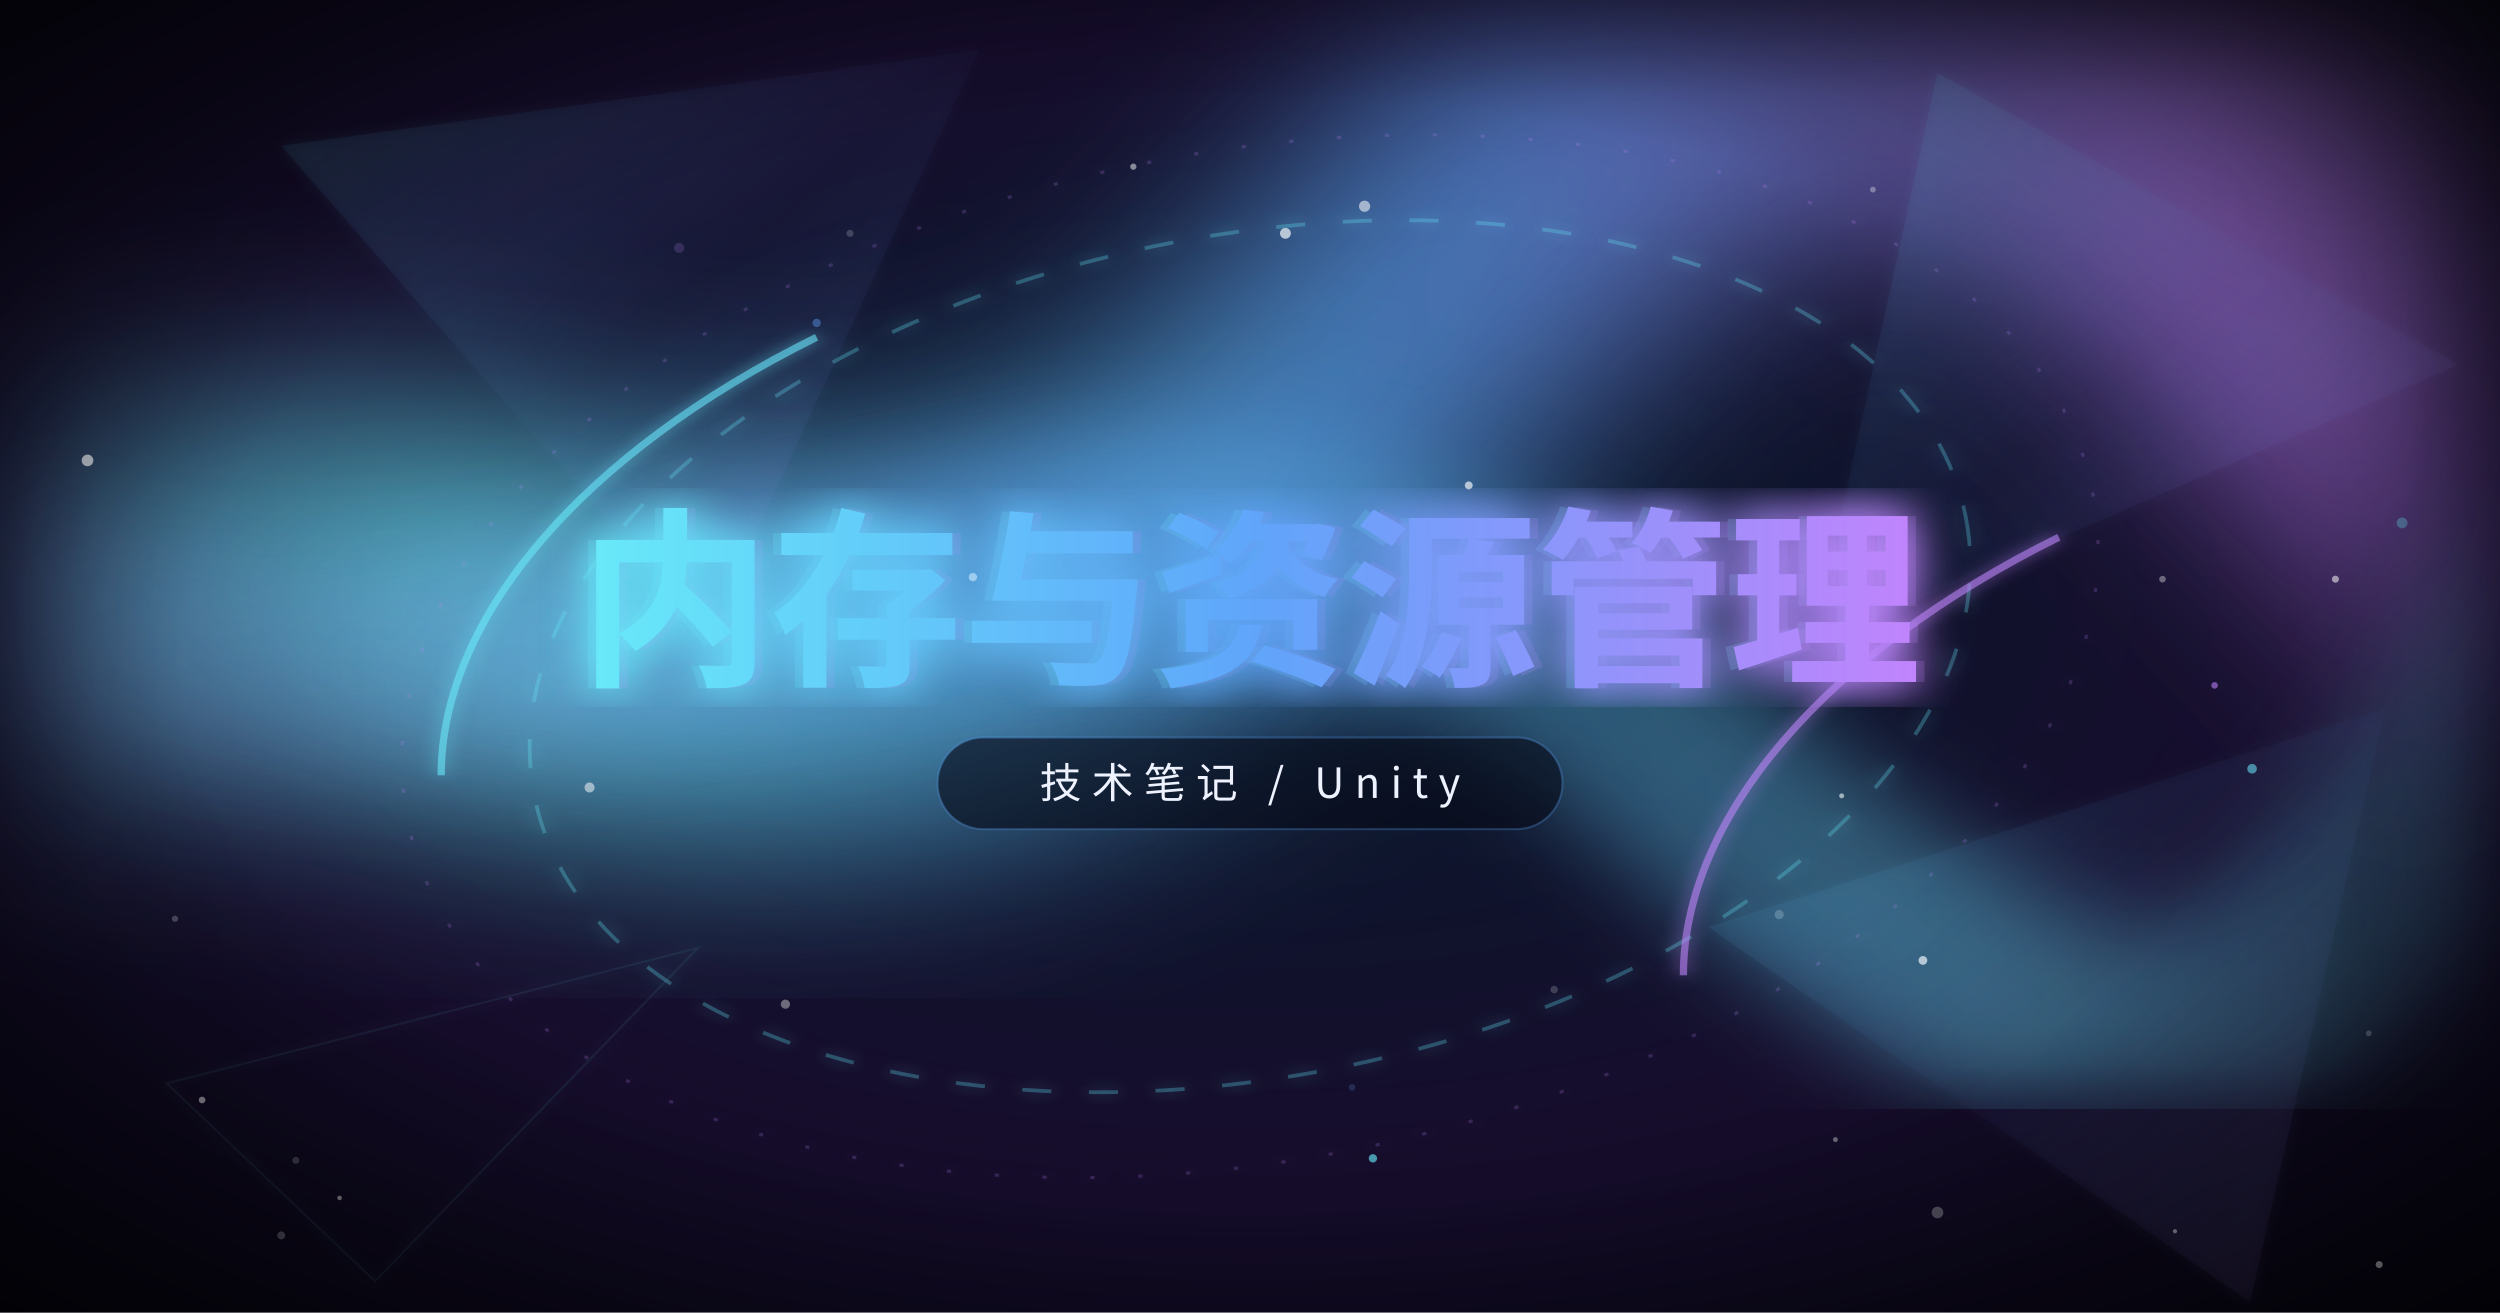
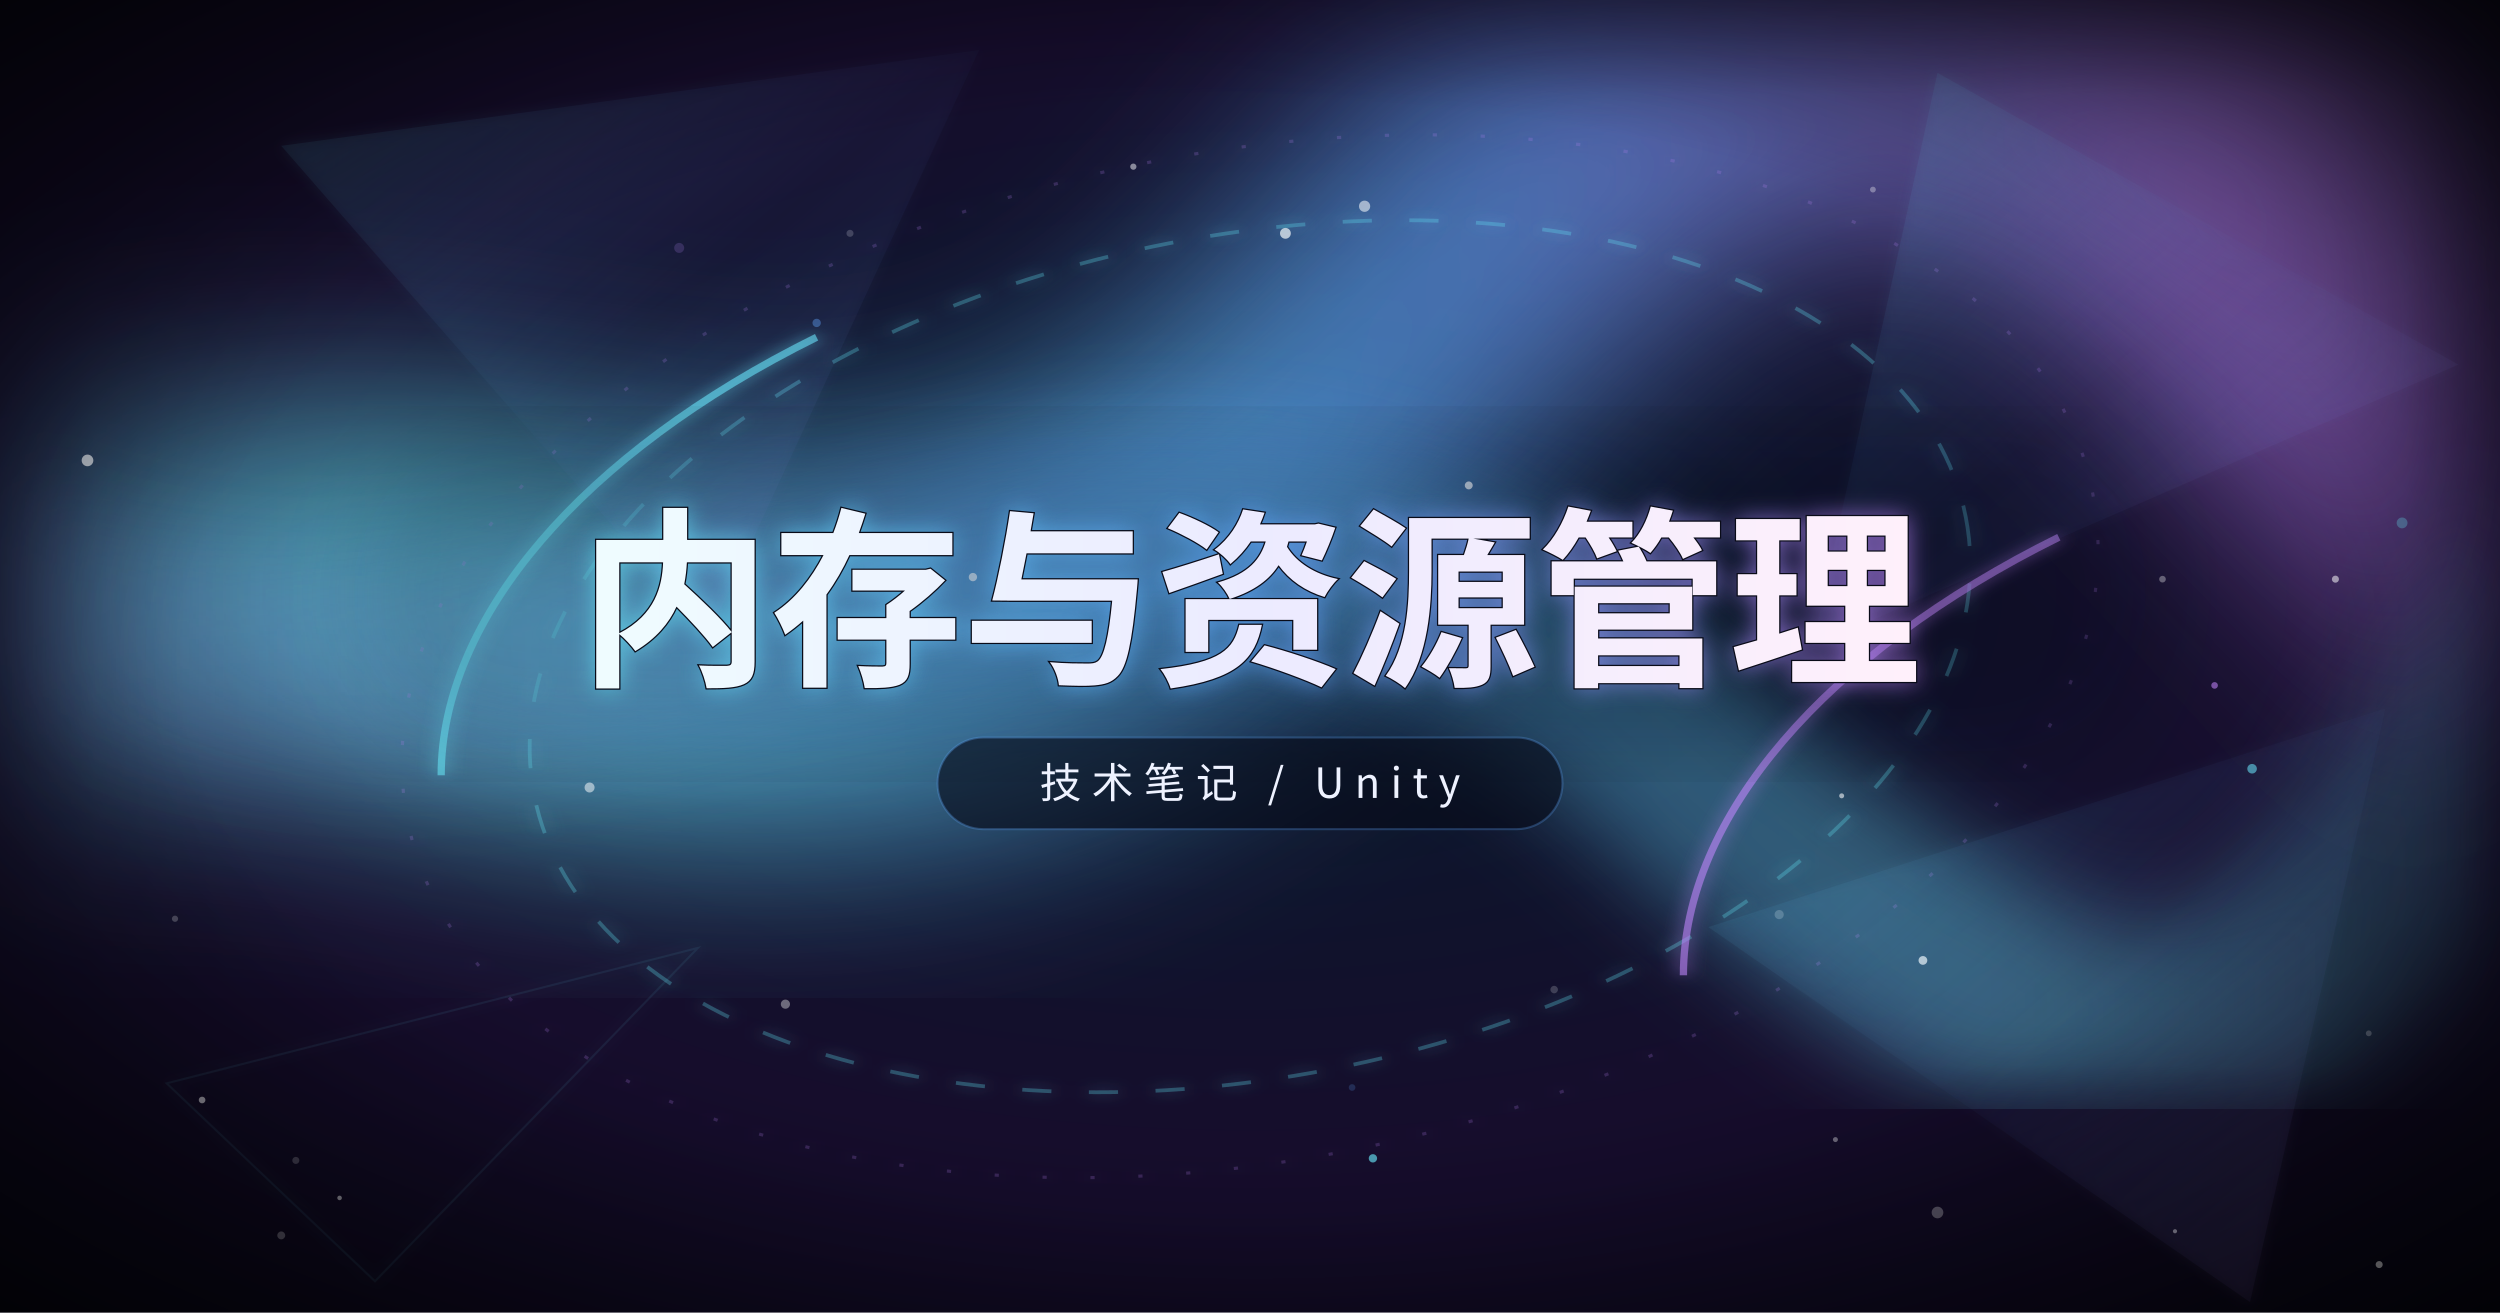
<svg xmlns="http://www.w3.org/2000/svg" width="1200" height="630" viewBox="0 0 1200 630">
  <defs>
    <radialGradient id="bg" cx="50%" cy="45%" r="82%">
      <stop stop-color="#071b2b" />
      <stop offset=".52" stop-color="#160d2c" />
      <stop offset="1" stop-color="#02030a" />
    </radialGradient>
    <linearGradient id="auroraA" x1="0" y1="0" x2="1" y2="0">
      <stop stop-color="#67e8f9" stop-opacity="0" />
      <stop offset=".25" stop-color="#67e8f9" stop-opacity=".82" />
      <stop offset=".56" stop-color="#60a5fa" stop-opacity=".70" />
      <stop offset=".82" stop-color="#c084fc" stop-opacity=".72" />
      <stop offset="1" stop-color="#c084fc" stop-opacity="0" />
    </linearGradient>
    <linearGradient id="auroraB" x1="0" y1="0" x2="1" y2="0">
      <stop stop-color="#c084fc" stop-opacity="0" />
      <stop offset=".42" stop-color="#60a5fa" stop-opacity=".56" />
      <stop offset=".75" stop-color="#67e8f9" stop-opacity=".58" />
      <stop offset="1" stop-color="#67e8f9" stop-opacity="0" />
    </linearGradient>
-     <linearGradient id="titleGradient" x1="0" y1="0" x2="1" y2="0">
+     <linearGradient id="neonGradient" x1="0" y1="0" x2="1" y2="0">
      <stop stop-color="#67e8f9" />
      <stop offset=".5" stop-color="#60a5fa" />
      <stop offset="1" stop-color="#c084fc" />
+     </linearGradient>
+     <linearGradient id="titleGradient" x1="0" y1="0" x2="1" y2="0">
+       <stop stop-color="#effcff" />
+       <stop offset=".5" stop-color="#ecebff" />
+       <stop offset="1" stop-color="#fff0fb" />
    </linearGradient>
    <linearGradient id="prismGradient" x1="0" y1="0" x2="1" y2="1">
      <stop stop-color="#67e8f9" stop-opacity=".48" />
      <stop offset=".5" stop-color="#60a5fa" stop-opacity=".10" />
      <stop offset="1" stop-color="#c084fc" stop-opacity=".44" />
    </linearGradient>
    <linearGradient id="glassGradient" x1="0" y1="0" x2="1" y2="1">
      <stop stop-color="#fff" stop-opacity=".13" />
      <stop offset=".48" stop-color="#fff" stop-opacity=".035" />
      <stop offset="1" stop-color="#60a5fa" stop-opacity=".12" />
    </linearGradient>
    <filter id="blur48">
      <feGaussianBlur stdDeviation="48" />
    </filter>
    <filter id="blur22">
      <feGaussianBlur stdDeviation="22" />
    </filter>
    <filter id="lineGlow">
      <feGaussianBlur stdDeviation="4" result="b" />
      <feMerge>
        <feMergeNode in="b" />
        <feMergeNode in="SourceGraphic" />
      </feMerge>
    </filter>
    <filter id="softGlow">
      <feGaussianBlur stdDeviation="3" result="b" />
      <feMerge>
        <feMergeNode in="b" />
        <feMergeNode in="SourceGraphic" />
      </feMerge>
    </filter>
-     <filter id="titleGlow">
-       <feGaussianBlur stdDeviation="11" result="b1" />
-       <feGaussianBlur stdDeviation="3" result="b2" />
-       <feMerge>
-         <feMergeNode in="b1" />
-         <feMergeNode in="b2" />
-         <feMergeNode in="SourceGraphic" />
-       </feMerge>
+     <filter id="titleGlow" x="-30%" y="-50%" width="160%" height="200%">
+       <feGaussianBlur stdDeviation="6" />
    </filter>
    <radialGradient id="vignette" cx="50%" cy="50%" r="73%">
      <stop offset=".58" stop-color="#000" stop-opacity="0" />
      <stop offset="1" stop-color="#000" stop-opacity=".70" />
    </radialGradient>
  </defs>
  <rect width="1200" height="630" fill="url(#bg)" />
  <path d="M-160 436 C100 70 360 520 660 172 S1060 90 1360 433" fill="none" stroke="url(#auroraA)" stroke-width="172" filter="url(#blur48)" opacity=".94" />
  <path d="M-100 214 C220 500 500 90 800 361 S1110 465 1320 140" fill="none" stroke="url(#auroraB)" stroke-width="105" filter="url(#blur22)" opacity=".64" />
  <circle cx="659" cy="556" r="2.0" fill="#67e8f9" opacity="0.63" />
  <circle cx="1142" cy="607" r="1.7" fill="#ffffff" opacity="0.67" />
  <circle cx="1044" cy="591" r="1.0" fill="#ffffff" opacity="0.58" />
  <circle cx="655" cy="99" r="2.7" fill="#ffffff" opacity="0.54" />
  <circle cx="1121" cy="278" r="1.7" fill="#ffffff" opacity="0.54" />
  <circle cx="1063" cy="329" r="1.6" fill="#c084fc" opacity="0.56" />
  <circle cx="542" cy="294" r="2.1" fill="#ffffff" opacity="0.57" />
  <circle cx="884" cy="382" r="1.2" fill="#ffffff" opacity="0.57" />
  <circle cx="854" cy="439" r="2.2" fill="#ffffff" opacity="0.21" />
  <circle cx="881" cy="547" r="1.2" fill="#ffffff" opacity="0.36" />
  <circle cx="392" cy="155" r="2.0" fill="#60a5fa" opacity="0.41" />
  <circle cx="923" cy="461" r="2.1" fill="#ffffff" opacity="0.67" />
  <circle cx="746" cy="475" r="1.8" fill="#ffffff" opacity="0.19" />
  <circle cx="163" cy="575" r="1.1" fill="#ffffff" opacity="0.49" />
  <circle cx="408" cy="112" r="1.7" fill="#ffffff" opacity="0.19" />
  <circle cx="1153" cy="251" r="2.6" fill="#67e8f9" opacity="0.32" />
  <circle cx="899" cy="91" r="1.4" fill="#ffffff" opacity="0.34" />
  <circle cx="467" cy="277" r="2.0" fill="#ffffff" opacity="0.59" />
  <circle cx="84" cy="441" r="1.5" fill="#ffffff" opacity="0.24" />
  <circle cx="142" cy="557" r="1.7" fill="#ffffff" opacity="0.20" />
  <circle cx="326" cy="119" r="2.4" fill="#c084fc" opacity="0.19" />
  <circle cx="617" cy="112" r="2.6" fill="#ffffff" opacity="0.67" />
  <circle cx="930" cy="582" r="2.8" fill="#ffffff" opacity="0.29" />
  <circle cx="544" cy="80" r="1.5" fill="#ffffff" opacity="0.49" />
  <circle cx="705" cy="233" r="1.9" fill="#ffffff" opacity="0.64" />
  <circle cx="649" cy="522" r="1.6" fill="#60a5fa" opacity="0.20" />
  <circle cx="1137" cy="496" r="1.4" fill="#ffffff" opacity="0.24" />
  <circle cx="97" cy="528" r="1.6" fill="#ffffff" opacity="0.53" />
  <circle cx="377" cy="482" r="2.2" fill="#ffffff" opacity="0.38" />
  <circle cx="1038" cy="278" r="1.6" fill="#ffffff" opacity="0.35" />
  <circle cx="1081" cy="369" r="2.3" fill="#67e8f9" opacity="0.56" />
  <circle cx="135" cy="593" r="1.9" fill="#ffffff" opacity="0.27" />
  <circle cx="283" cy="378" r="2.4" fill="#ffffff" opacity="0.51" />
  <circle cx="42" cy="221" r="2.8" fill="#ffffff" opacity="0.64" />
  <g transform="translate(600 315) rotate(-11)" fill="none" filter="url(#lineGlow)">
    <ellipse rx="350" ry="202" stroke="#67e8f9" stroke-opacity=".28" stroke-width="1.8" stroke-dasharray="14 18" />
    <ellipse rx="412" ry="242" stroke="#c084fc" stroke-opacity=".20" stroke-width="1.5" stroke-dasharray="2 21" />
    <path d="M-392 -18 A395 218 0 0 1 -175 -190" stroke="#67e8f9" stroke-width="3.5" opacity=".58" />
    <path d="M175 190 A395 218 0 0 1 392 18" stroke="#c084fc" stroke-width="3.5" opacity=".58" />
  </g>
  <g opacity=".24" filter="url(#softGlow)">
    <polygon points="135,70 470,24 340,305" fill="url(#prismGradient)" />
    <polygon points="930,35 1180,175 870,310" fill="url(#prismGradient)" />
    <polygon points="820,445 1145,340 1080,625" fill="url(#prismGradient)" />
    <path d="M80 520 L335 455 L180 615 Z" fill="none" stroke="#67e8f9" stroke-opacity=".32" />
  </g>
-   <text x="596" y="322" font-family="'PingFang SC','Microsoft YaHei','Noto Sans CJK SC',sans-serif" font-size="92" font-weight="900" fill="#67e8f9" opacity=".22" text-anchor="middle">内存与资源管理</text>
-   <text x="604" y="322" font-family="'PingFang SC','Microsoft YaHei','Noto Sans CJK SC',sans-serif" font-size="92" font-weight="900" fill="#c084fc" opacity=".20" text-anchor="middle">内存与资源管理</text>
-   <text x="600" y="322" font-family="'PingFang SC','Microsoft YaHei','Noto Sans CJK SC',sans-serif" font-size="92" font-weight="900" fill="url(#titleGradient)" text-anchor="middle" filter="url(#titleGlow)">内存与资源管理</text>
+   <rect x="170" y="210" width="860" height="150" rx="75" fill="#02040c" opacity=".18" filter="url(#blur22)" />
+   <text x="600" y="322" font-family="'PingFang SC','Microsoft YaHei','Noto Sans CJK SC',sans-serif" font-size="92" font-weight="900" fill="url(#neonGradient)" opacity=".72" text-anchor="middle" filter="url(#titleGlow)">内存与资源管理</text>
+   <text x="600" y="322" font-family="'PingFang SC','Microsoft YaHei','Noto Sans CJK SC',sans-serif" font-size="92" font-weight="900" fill="url(#titleGradient)" stroke="#090b18" stroke-width="1.2" paint-order="stroke" text-anchor="middle">内存与资源管理</text>
  <rect x="450" y="354" width="300" height="44" rx="22" fill="#070a18" opacity=".64" stroke="#60a5fa" stroke-opacity=".42" />
  <text x="600" y="383" font-family="'PingFang SC','Microsoft YaHei','Noto Sans CJK SC',sans-serif" font-size="20" fill="#eef2ff" text-anchor="middle" letter-spacing="5">技术笔记 / Unity</text>
  <rect width="1200" height="630" fill="url(#vignette)" pointer-events="none" />
</svg>
